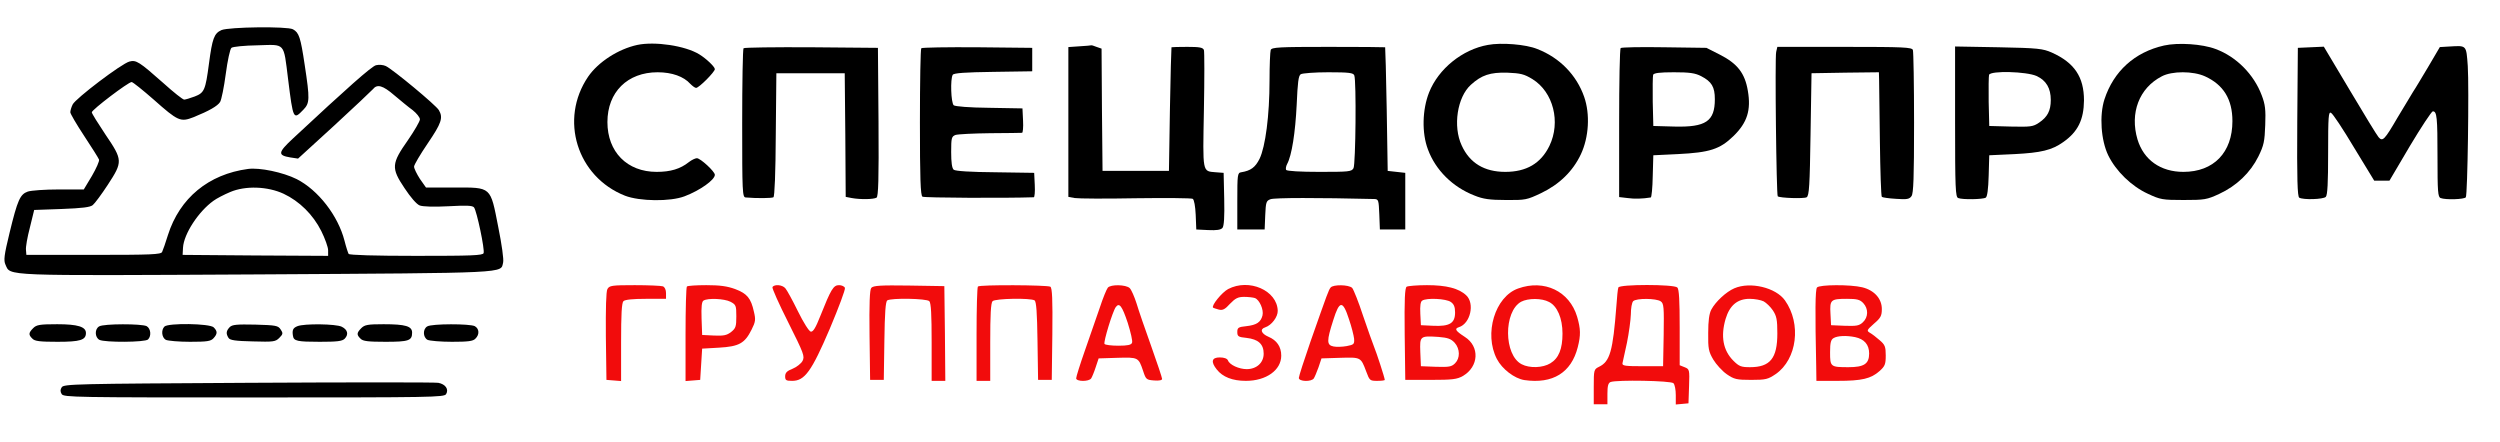
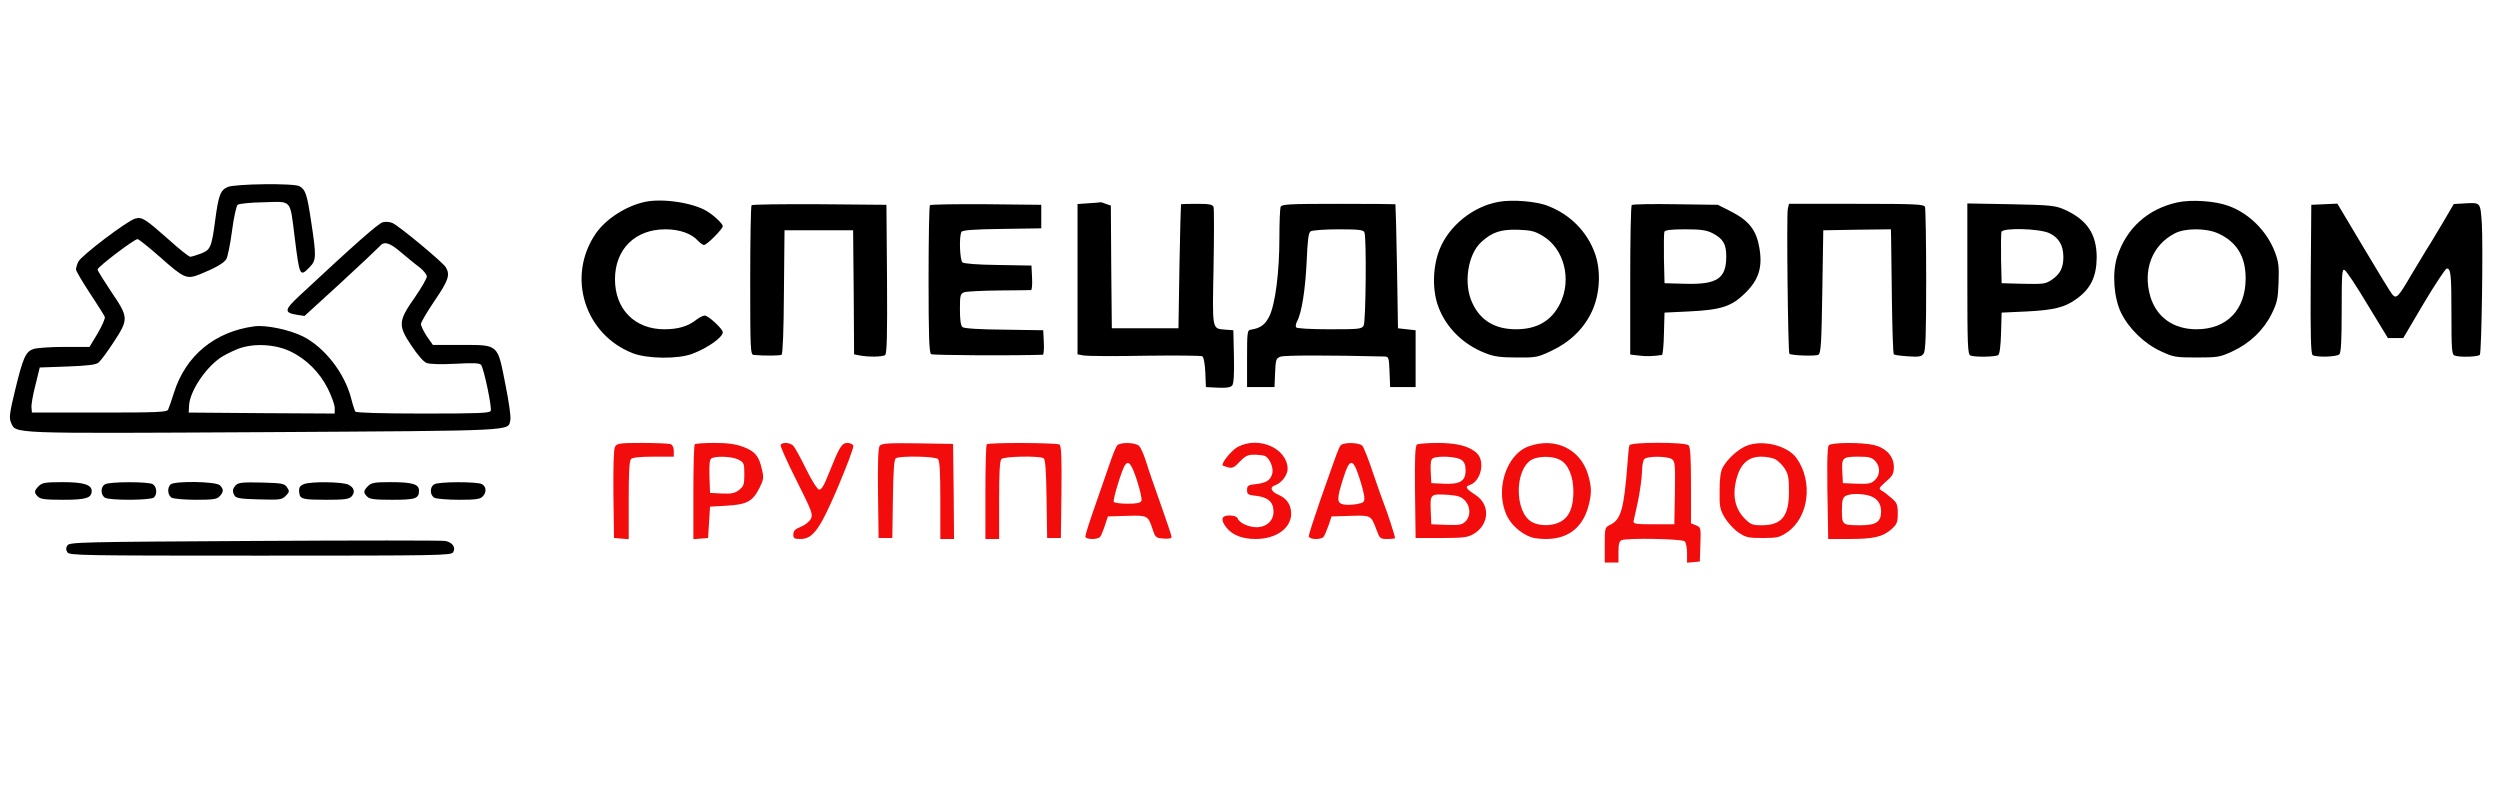
- <svg xmlns="http://www.w3.org/2000/svg" version="1.0" width="1280pt" height="226pt" viewBox="0 0 1280 226" preserveAspectRatio="xMidYMid meet">
+ <svg xmlns="http://www.w3.org/2000/svg" version="1.0" width="280" height="90" viewBox="430 -80 410 410" preserveAspectRatio="xMidYMid meet">
  <g transform="translate(0,226) scale(0.1,-0.1)" fill="#000000" stroke="none">
    <path d="M1134 2106 c-38 -17 -47 -43 -64 -171 -18 -137 -24 -150 -73 -169 -24 -9 -48 -16 -54 -16 -7 0 -55 38 -107 85 -123 109 -139 119 -173 110 -40 -10 -277 -190 -291 -220 -7 -14 -12 -32 -12 -40 0 -7 32 -62 71 -121 39 -59 73 -113 76 -121 3 -7 -14 -45 -36 -83 l-42 -70 -128 0 c-70 0 -142 -5 -159 -11 -39 -14 -52 -42 -93 -211 -28 -115 -31 -141 -21 -163 27 -59 -29 -57 1290 -50 1308 8 1244 5 1258 61 4 15 -7 93 -25 182 -41 209 -33 202 -226 202 l-144 0 -31 44 c-16 25 -30 53 -30 63 0 9 32 63 70 119 70 103 80 131 57 170 -14 25 -237 210 -272 226 -13 6 -35 8 -50 4 -23 -6 -147 -116 -426 -376 -76 -71 -78 -85 -13 -96 l40 -6 185 169 c101 93 190 177 198 186 22 28 51 20 110 -31 31 -26 73 -61 94 -76 20 -16 37 -37 37 -47 0 -10 -28 -58 -61 -106 -85 -121 -87 -143 -18 -246 31 -47 62 -83 78 -89 16 -6 72 -8 147 -4 93 5 123 4 131 -6 14 -18 56 -217 49 -234 -4 -12 -63 -14 -345 -14 -213 0 -342 4 -346 10 -3 5 -13 35 -21 67 -33 129 -135 260 -245 316 -70 35 -190 60 -249 52 -202 -27 -350 -149 -410 -338 -12 -39 -26 -79 -30 -87 -6 -13 -55 -15 -351 -15 l-344 0 -2 25 c-2 14 7 66 20 115 l22 90 141 5 c105 4 146 9 159 20 10 8 45 55 77 104 77 118 77 126 -12 257 -38 57 -70 108 -70 114 0 13 187 155 204 155 6 0 57 -41 113 -90 125 -111 137 -116 204 -90 79 32 123 57 136 78 7 12 20 76 29 144 9 68 22 128 29 133 6 6 67 12 133 13 145 4 133 18 157 -173 26 -208 27 -210 78 -157 33 34 34 53 7 230 -21 141 -29 165 -60 182 -29 16 -328 12 -366 -4z m318 -838 c81 -38 151 -107 193 -191 19 -38 35 -83 35 -98 l0 -29 -372 2 -373 3 2 37 c4 70 79 185 156 240 16 12 55 32 86 45 78 33 191 29 273 -9z" />
    <path d="M3263 2030 c-97 -21 -200 -87 -252 -163 -148 -218 -57 -512 189 -609 75 -29 232 -31 305 -3 79 30 155 84 155 110 0 17 -74 85 -92 85 -8 0 -27 -9 -41 -20 -44 -35 -94 -50 -165 -50 -151 0 -252 102 -252 255 0 154 103 255 257 255 74 0 134 -22 167 -59 11 -11 24 -21 30 -21 15 0 96 82 96 96 0 12 -44 54 -80 76 -72 44 -227 67 -317 48z" />
    <path d="M7618 2030 c-130 -23 -253 -122 -301 -243 -35 -88 -38 -208 -6 -292 39 -106 127 -193 238 -236 44 -18 78 -23 161 -23 101 -1 108 1 180 35 94 45 163 112 204 199 41 87 48 205 17 294 -39 112 -126 201 -240 245 -58 24 -184 34 -253 21z m228 -175 c107 -66 146 -220 87 -342 -44 -90 -118 -133 -226 -133 -107 0 -182 45 -223 135 -46 98 -23 248 47 311 55 50 99 64 185 62 70 -3 87 -7 130 -33z" />
    <path d="M11080 2027 c-151 -34 -258 -132 -305 -275 -27 -83 -18 -210 19 -287 40 -82 120 -159 203 -197 64 -30 75 -32 183 -32 108 0 119 2 182 31 89 41 160 109 201 192 28 57 32 77 35 161 3 78 0 105 -18 152 -40 107 -130 198 -236 237 -68 26 -192 34 -264 18z m210 -158 c94 -43 140 -117 140 -229 0 -161 -96 -260 -251 -260 -117 0 -203 61 -235 166 -40 135 8 263 124 323 52 28 161 28 222 0z" />
    <path d="M5528 2023 l-58 -4 0 -383 0 -384 33 -6 c18 -3 158 -4 312 -1 154 2 285 1 292 -3 7 -5 13 -38 15 -82 l3 -75 61 -3 c43 -2 64 1 73 11 8 10 11 56 9 148 l-3 134 -40 3 c-70 6 -67 -7 -61 318 3 161 3 300 0 308 -5 13 -23 16 -85 16 -43 0 -80 -1 -81 -2 -1 -2 -5 -145 -8 -318 l-5 -315 -170 0 -170 0 -3 313 -2 313 -26 9 c-14 6 -26 9 -27 8 -1 -1 -28 -3 -59 -5z" />
    <path d="M12543 2022 l-51 -3 -57 -97 c-32 -53 -67 -113 -80 -132 -12 -19 -47 -78 -79 -131 -67 -115 -77 -126 -98 -101 -8 9 -74 117 -147 240 l-133 223 -67 -3 -66 -3 -3 -379 c-2 -297 1 -381 10 -388 20 -12 123 -9 136 4 9 9 12 73 12 225 0 189 2 213 15 205 9 -4 62 -84 118 -178 l103 -169 39 0 39 0 105 178 c58 97 111 177 117 177 21 0 24 -29 24 -235 0 -176 2 -204 16 -209 25 -10 122 -7 129 4 9 14 17 563 10 672 -8 108 -5 105 -92 100z" />
    <path d="M3807 2013 c-4 -3 -7 -177 -7 -385 0 -353 1 -378 18 -379 58 -5 133 -4 142 1 6 4 11 124 12 321 l3 314 175 0 175 0 3 -316 2 -317 31 -6 c44 -8 111 -7 127 2 9 7 12 91 10 388 l-3 379 -341 3 c-187 1 -343 -1 -347 -5z" />
    <path d="M4717 2013 c-4 -3 -7 -174 -7 -379 0 -287 3 -375 13 -381 9 -6 425 -8 570 -3 4 0 7 28 5 63 l-3 62 -199 3 c-127 1 -204 6 -213 13 -9 8 -13 37 -13 91 0 72 2 79 22 87 12 4 92 8 177 9 86 1 160 1 164 2 4 0 7 28 5 63 l-3 62 -169 3 c-104 1 -175 7 -183 13 -14 13 -18 135 -5 156 6 9 63 13 207 15 l200 3 0 60 0 60 -281 3 c-154 1 -283 -1 -287 -5z" />
    <path d="M6506 2004 c-3 -9 -6 -79 -6 -157 0 -177 -21 -338 -51 -400 -22 -44 -45 -61 -94 -69 -19 -3 -20 -11 -20 -148 l0 -145 70 0 70 0 3 73 c3 67 5 74 27 82 20 8 243 8 532 1 21 -1 22 -6 25 -78 l3 -78 65 0 65 0 0 145 0 145 -45 5 -45 5 -5 315 c-3 173 -7 316 -8 318 -1 1 -132 2 -291 2 -254 0 -290 -2 -295 -16z m428 -130 c11 -28 7 -454 -4 -475 -10 -18 -23 -19 -175 -19 -96 0 -166 4 -170 10 -3 5 -1 19 5 30 24 44 42 161 49 303 5 115 9 150 21 157 8 5 72 10 141 10 107 0 128 -3 133 -16z" />
    <path d="M8298 2014 c-5 -4 -8 -177 -8 -385 l0 -378 43 -5 c35 -5 76 -4 119 3 4 1 9 49 10 109 l3 107 125 6 c164 8 216 25 285 92 71 69 91 133 74 232 -15 90 -53 139 -143 185 l-69 35 -216 3 c-119 2 -219 0 -223 -4z m412 -144 c54 -28 70 -55 70 -118 0 -113 -46 -144 -207 -140 l-108 3 -3 124 c-1 69 0 131 2 138 4 9 32 13 106 13 81 0 109 -4 140 -20z" />
    <path d="M9094 1994 c-7 -26 1 -733 8 -739 9 -9 135 -13 148 -5 13 8 16 59 20 322 l5 313 173 3 172 2 1 -37 c0 -21 2 -163 4 -316 2 -153 6 -281 10 -285 3 -3 36 -8 72 -10 56 -4 69 -2 80 14 10 14 13 94 13 375 0 197 -3 364 -6 373 -5 14 -46 16 -350 16 l-344 0 -6 -26z" />
    <path d="M10010 1637 c0 -342 2 -386 16 -391 22 -9 127 -7 141 2 8 5 13 44 15 112 l3 105 130 6 c135 7 190 20 248 61 76 53 106 115 107 214 0 120 -49 193 -165 245 -46 20 -69 23 -272 27 l-223 4 0 -385z m417 234 c50 -23 73 -63 73 -123 0 -55 -17 -87 -60 -116 -31 -21 -43 -22 -144 -20 l-111 3 -3 124 c-1 69 0 131 2 138 9 22 191 17 243 -6z" />
    <path fill="#f20c0c" d="M3110 780 c-7 -12 -9 -100 -8 -242 l3 -223 38 -3 37 -3 0 198 c0 142 3 202 12 211 8 8 48 12 115 12 l103 0 0 29 c0 17 -6 31 -16 35 -9 3 -74 6 -144 6 -118 0 -130 -2 -140 -20z" />
    <path fill="#f20c0c" d="M3517 793 c-4 -3 -7 -114 -7 -245 l0 -239 38 3 37 3 5 80 5 80 87 5 c102 6 131 22 166 92 20 40 22 51 12 92 -15 69 -35 93 -96 116 -41 15 -79 20 -148 20 -51 0 -96 -3 -99 -7z m223 -78 c28 -15 30 -19 30 -75 0 -52 -3 -61 -27 -80 -22 -17 -38 -20 -87 -18 l-61 3 -3 84 c-2 61 1 87 10 92 22 14 107 10 138 -6z" />
    <path fill="#f20c0c" d="M3955 790 c-3 -5 33 -86 81 -181 80 -160 85 -173 73 -197 -8 -14 -31 -32 -51 -40 -29 -11 -38 -21 -38 -39 0 -20 5 -23 36 -23 64 0 99 48 193 268 45 107 80 200 77 208 -3 8 -17 14 -30 14 -29 0 -41 -20 -96 -158 -24 -61 -37 -82 -49 -80 -9 2 -37 46 -66 105 -27 55 -56 108 -64 117 -15 18 -56 22 -66 6z" />
    <path fill="#f20c0c" d="M4461 786 c-8 -9 -11 -80 -9 -242 l3 -229 35 0 35 0 3 200 c2 144 6 201 15 207 20 13 201 10 215 -4 9 -9 12 -69 12 -210 l0 -198 35 0 35 0 -2 243 -3 242 -181 3 c-145 2 -183 0 -193 -12z" />
    <path fill="#f20c0c" d="M5007 793 c-4 -3 -7 -114 -7 -245 l0 -238 35 0 35 0 0 198 c0 141 3 201 12 210 14 14 195 17 215 4 9 -6 13 -63 15 -207 l3 -200 35 0 35 0 3 234 c2 181 -1 236 -10 243 -16 9 -362 11 -371 1z" />
    <path fill="#f20c0c" d="M5672 787 c-6 -7 -25 -53 -41 -102 -17 -50 -51 -148 -76 -219 -25 -71 -45 -135 -45 -143 0 -17 66 -18 77 0 4 6 15 32 23 57 l15 45 96 3 c107 3 108 3 132 -68 14 -43 17 -45 56 -48 25 -2 41 1 41 8 0 6 -25 81 -56 168 -31 86 -65 185 -75 219 -11 34 -26 69 -35 78 -19 18 -97 20 -112 2z m102 -180 c15 -48 26 -94 22 -102 -4 -11 -22 -15 -70 -15 -36 0 -67 4 -71 9 -6 11 42 168 58 189 18 24 32 6 61 -81z" />
    <path fill="#f20c0c" d="M6288 780 c-32 -17 -87 -85 -77 -95 2 -2 15 -6 29 -10 20 -5 32 1 58 30 27 28 41 35 72 35 21 0 46 -3 55 -6 24 -9 46 -60 39 -89 -9 -35 -30 -49 -83 -55 -41 -4 -46 -8 -46 -30 0 -22 5 -26 47 -30 61 -7 88 -32 88 -81 0 -46 -36 -79 -87 -79 -39 0 -88 22 -96 45 -4 9 -19 15 -42 15 -41 0 -47 -22 -15 -62 30 -38 80 -58 149 -58 104 0 181 55 181 129 0 46 -23 79 -66 97 -37 16 -45 39 -16 48 33 11 65 54 64 85 -3 104 -147 167 -254 111z" />
    <path fill="#f20c0c" d="M6813 788 c-11 -14 -14 -23 -103 -276 -33 -95 -60 -179 -60 -187 0 -19 65 -21 77 -2 4 6 15 32 24 57 l15 45 96 3 c106 3 105 4 133 -70 17 -46 19 -48 56 -48 22 0 39 2 39 5 0 10 -42 139 -55 170 -7 17 -32 88 -56 158 -23 71 -49 135 -56 143 -18 17 -97 18 -110 2z m94 -163 c13 -38 24 -82 26 -99 2 -28 -1 -31 -38 -38 -22 -4 -52 -5 -67 -2 -36 7 -36 28 -2 134 32 103 49 104 81 5z" />
    <path fill="#f20c0c" d="M7202 792 c-9 -7 -12 -62 -10 -243 l3 -234 130 0 c112 0 135 3 165 20 82 48 87 151 10 200 -48 31 -55 42 -30 50 58 18 82 121 37 163 -38 36 -102 52 -201 52 -50 0 -97 -4 -104 -8z m226 -78 c16 -11 22 -25 22 -54 0 -55 -28 -72 -112 -68 l-63 3 -3 59 c-2 41 1 62 10 67 23 15 122 10 146 -7z m20 -209 c28 -32 28 -79 2 -105 -18 -18 -31 -20 -98 -18 l-77 3 -3 72 c-3 83 -2 84 93 78 49 -4 64 -10 83 -30z" />
    <path fill="#f20c0c" d="M7773 783 c-119 -42 -176 -232 -109 -361 27 -52 90 -100 141 -108 145 -21 240 38 273 168 16 62 15 94 -3 156 -39 131 -168 193 -302 145z m158 -69 c42 -21 69 -83 69 -162 0 -78 -19 -126 -62 -152 -39 -24 -107 -26 -147 -5 -92 47 -93 270 -3 320 36 19 106 19 143 -1z" />
    <path fill="#f20c0c" d="M8286 788 c-3 -7 -7 -49 -10 -93 -18 -234 -33 -286 -89 -313 -26 -13 -27 -15 -27 -103 l0 -89 35 0 35 0 0 54 c0 40 4 55 16 60 31 12 309 7 322 -6 7 -7 12 -34 12 -61 l0 -48 33 3 32 3 3 88 c3 85 2 87 -23 97 l-25 10 0 193 c0 137 -3 196 -12 205 -17 17 -297 17 -302 0z m217 -71 c16 -11 17 -30 15 -172 l-3 -160 -105 0 c-88 0 -105 2 -103 15 2 8 12 56 23 105 10 50 19 115 20 146 0 30 5 60 12 67 16 16 119 15 141 -1z" />
    <path fill="#f20c0c" d="M8880 784 c-42 -18 -96 -68 -118 -109 -11 -21 -16 -57 -16 -120 -1 -80 2 -95 26 -136 15 -25 46 -59 69 -75 38 -26 50 -29 125 -29 75 0 86 3 126 30 109 76 132 257 47 377 -47 66 -178 97 -259 62z m150 -67 c13 -7 35 -28 47 -46 19 -29 23 -47 23 -118 0 -128 -37 -173 -140 -173 -45 0 -56 4 -85 33 -53 53 -66 125 -40 214 21 70 61 103 123 103 26 0 58 -6 72 -13z" />
    <path fill="#f20c0c" d="M9303 788 c-9 -11 -10 -123 -4 -405 l1 -73 108 0 c125 0 171 11 215 50 28 25 32 35 32 80 0 45 -4 55 -31 78 -17 15 -39 32 -50 38 -18 11 -16 14 21 47 34 29 40 40 40 75 0 53 -39 96 -100 111 -61 15 -220 14 -232 -1z m237 -80 c27 -29 26 -72 -2 -98 -19 -18 -33 -20 -93 -18 l-70 3 -3 59 c-4 71 1 76 85 76 51 0 66 -4 83 -22z m-42 -174 c47 -10 72 -38 72 -84 0 -53 -26 -70 -106 -70 -92 0 -94 2 -94 76 0 49 4 65 18 73 20 12 65 14 110 5z" />
    <path d="M170 580 c-24 -24 -25 -34 -4 -54 12 -13 39 -16 129 -16 116 0 145 9 145 45 0 32 -42 45 -147 45 -90 0 -106 -3 -123 -20z" />
    <path d="M508 589 c-24 -13 -23 -56 1 -69 28 -14 234 -13 249 2 18 18 14 56 -7 68 -25 13 -220 13 -243 -1z" />
    <path d="M842 588 c-18 -18 -14 -56 7 -68 11 -5 67 -10 124 -10 88 0 106 3 120 18 21 23 21 36 1 56 -20 20 -233 23 -252 4z" />
    <path d="M1176 585 c-18 -19 -20 -33 -6 -55 7 -12 36 -16 124 -18 106 -3 116 -2 136 18 19 19 20 24 7 43 -13 20 -24 22 -130 25 -95 2 -118 0 -131 -13z" />
    <path d="M1523 590 c-23 -9 -28 -20 -23 -50 4 -26 22 -30 137 -30 90 0 115 3 128 16 21 22 15 46 -15 61 -29 15 -193 17 -227 3z" />
    <path d="M1850 580 c-24 -24 -25 -34 -4 -54 12 -13 39 -16 128 -16 119 0 136 6 136 47 0 33 -34 43 -146 43 -81 0 -97 -3 -114 -20z" />
    <path d="M2188 589 c-24 -13 -23 -56 1 -69 11 -5 67 -10 125 -10 82 0 108 3 120 16 22 21 20 51 -3 64 -25 13 -220 13 -243 -1z" />
    <path d="M1271 300 c-885 -5 -945 -6 -955 -23 -8 -12 -8 -22 0 -35 11 -16 68 -17 984 -17 916 0 973 1 984 17 15 25 -3 51 -40 58 -16 3 -454 3 -973 0z" />
  </g>
</svg>
